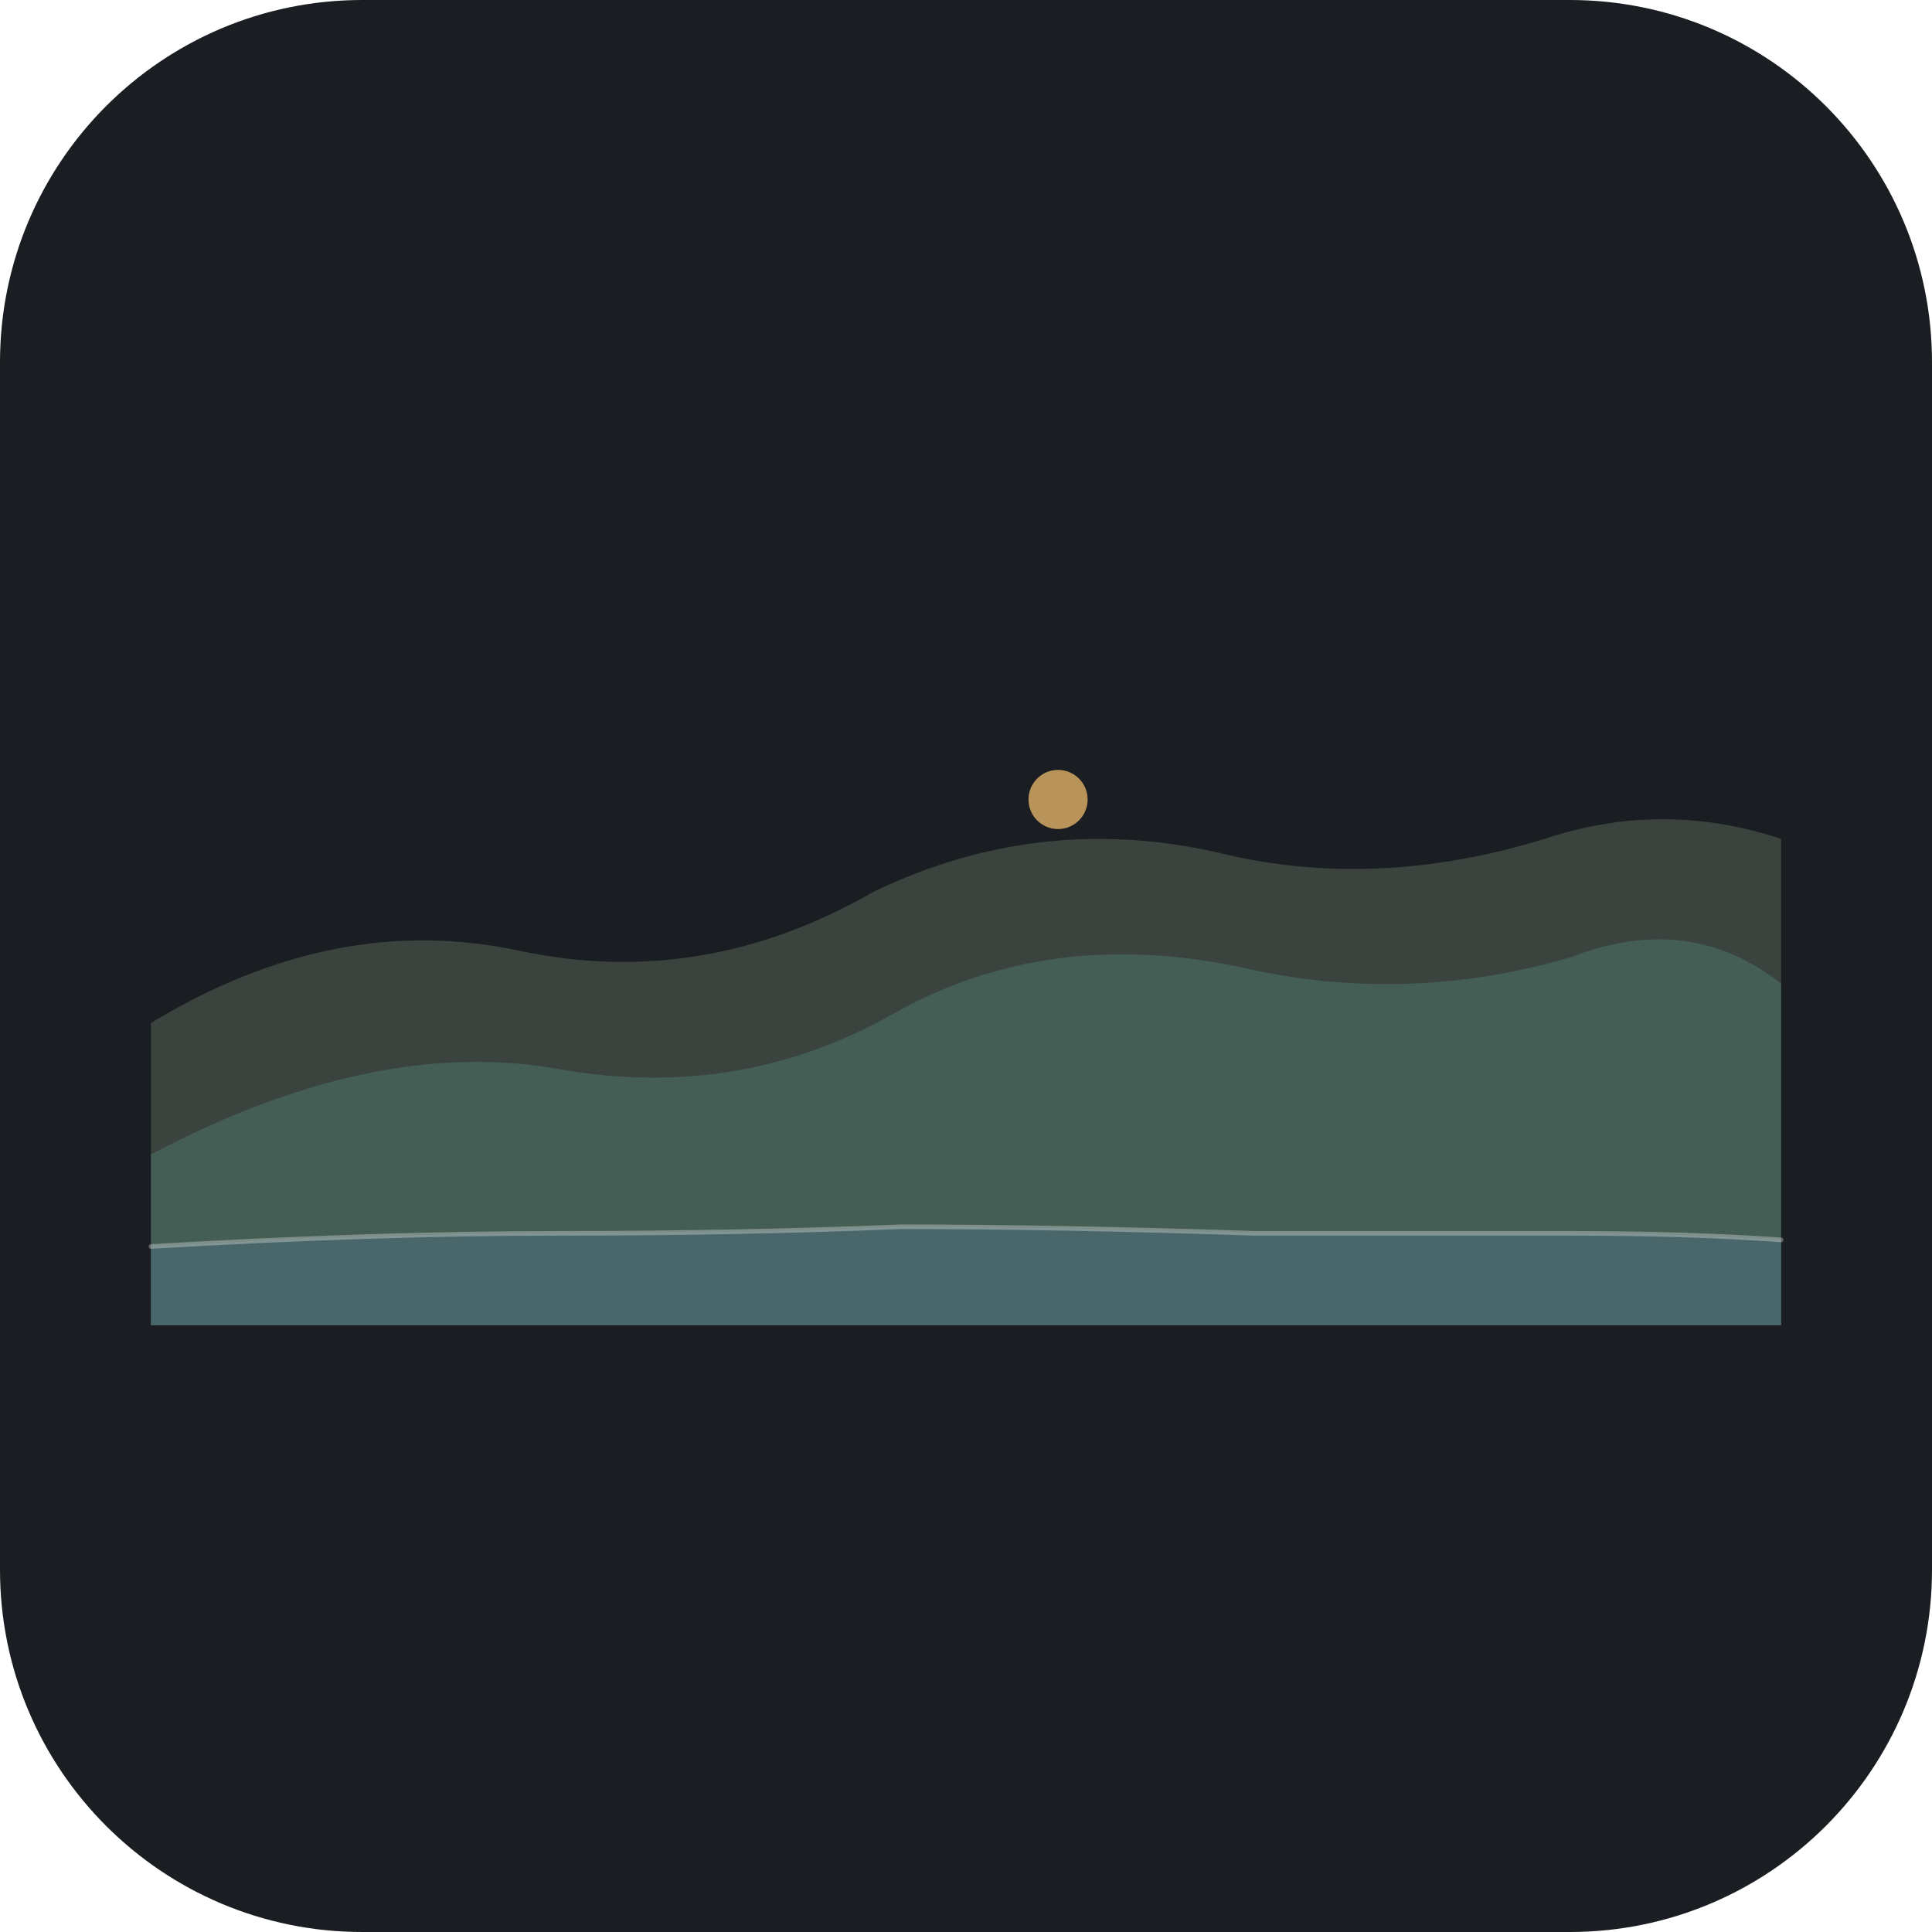
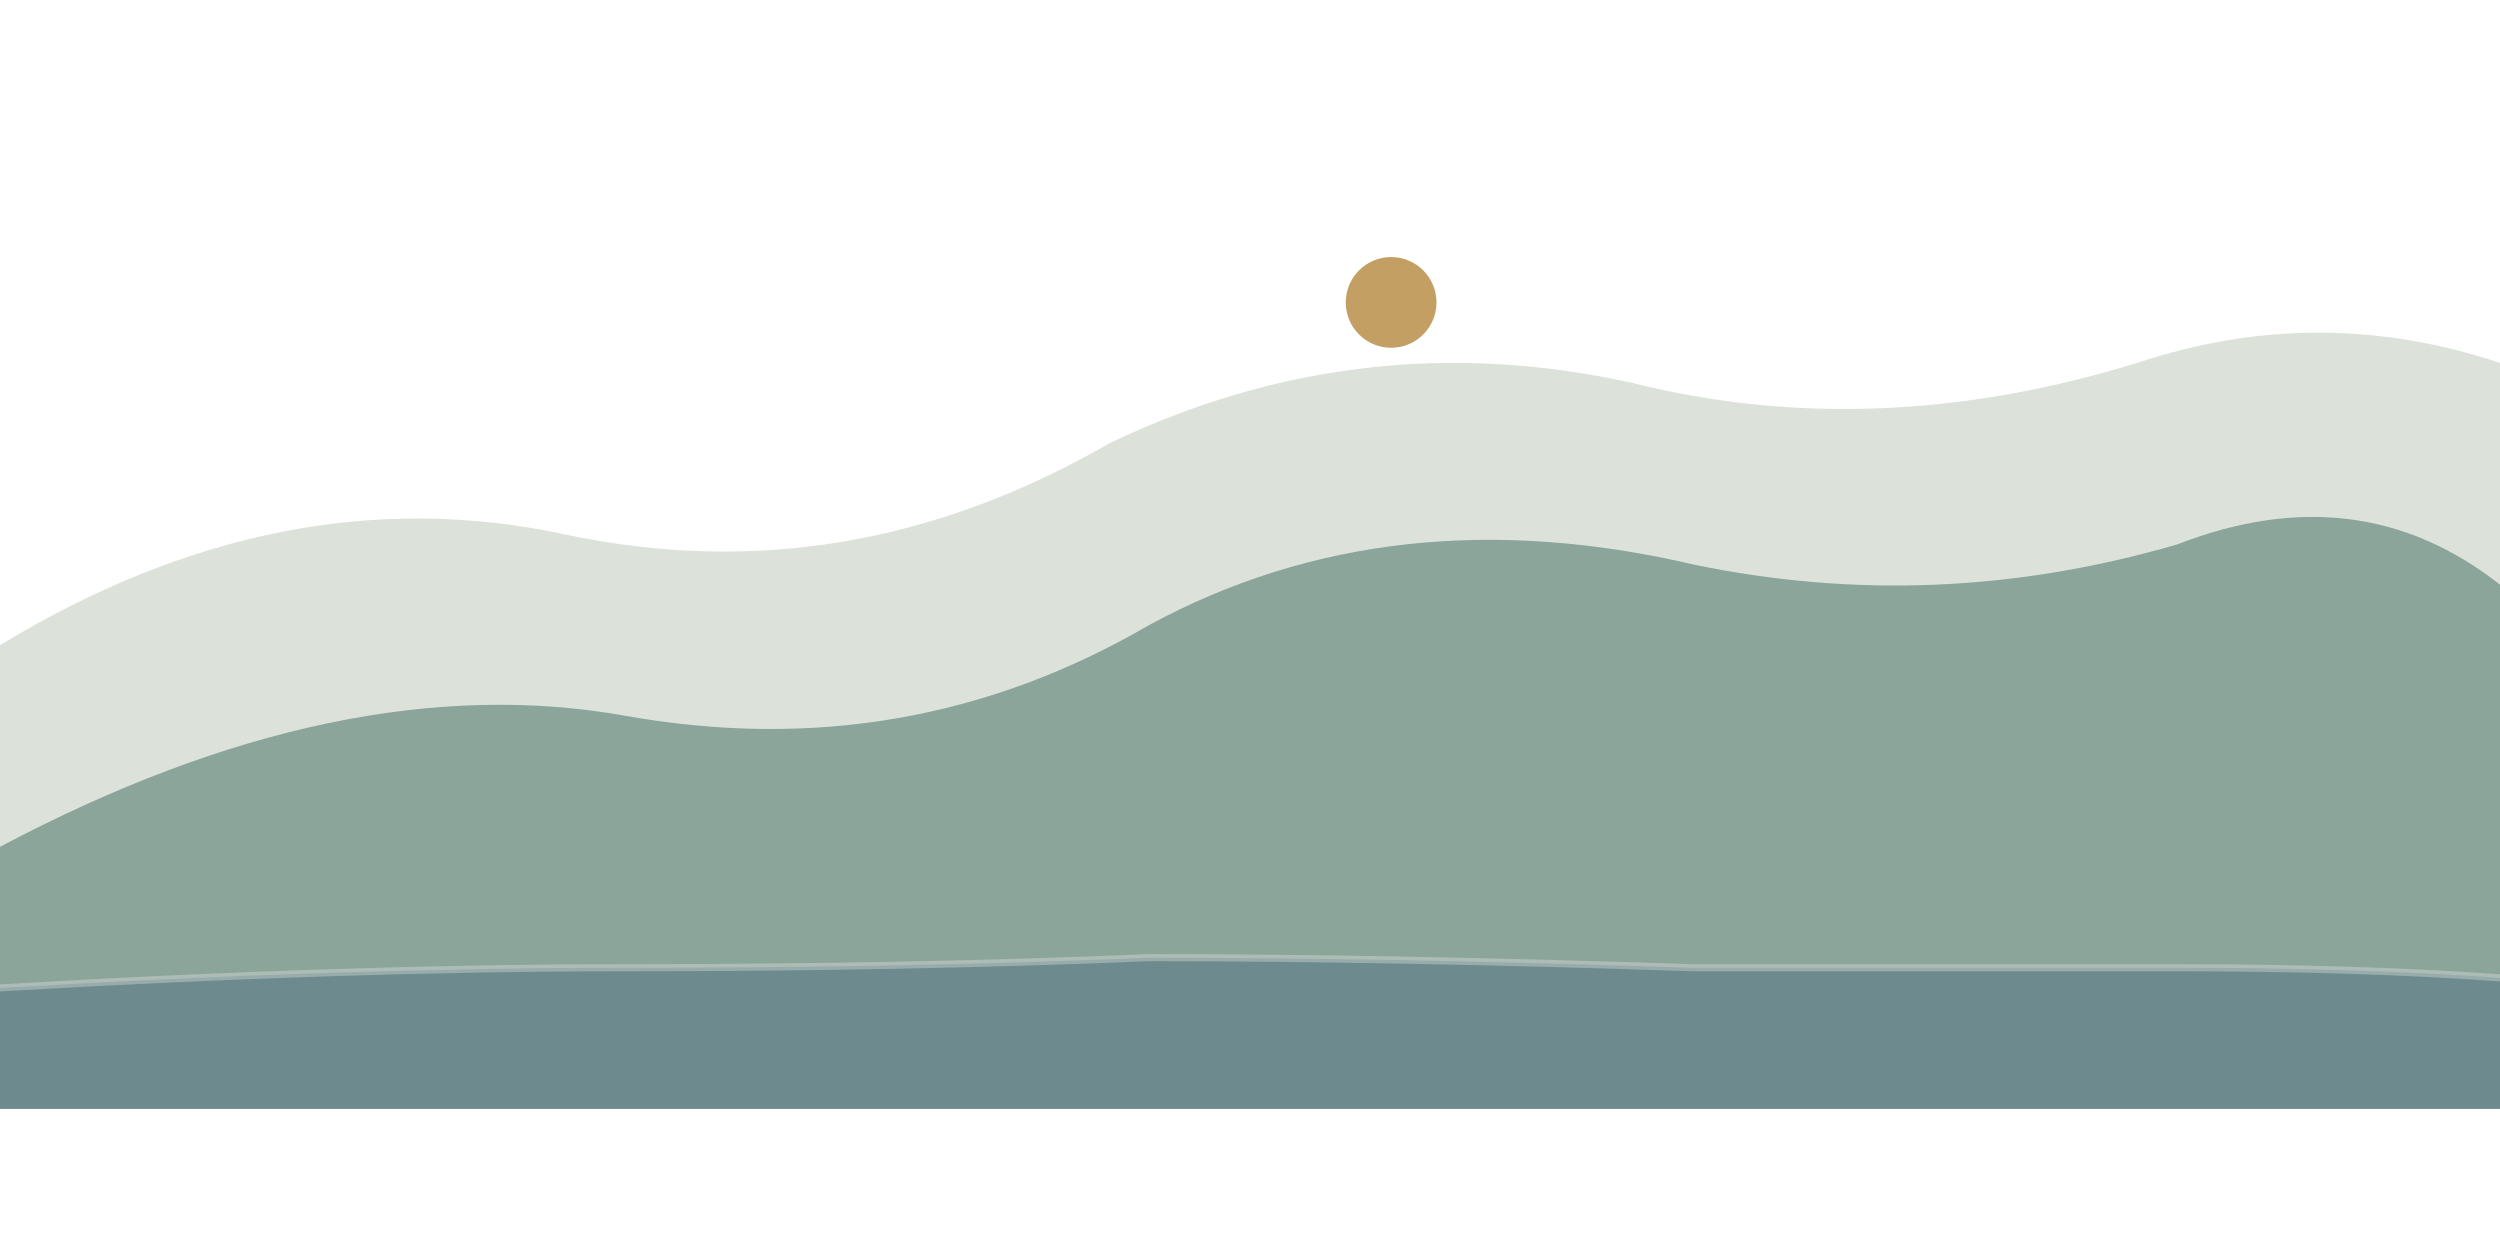
- <svg xmlns="http://www.w3.org/2000/svg" width="256" height="256" viewBox="0 0 256 256" role="img" aria-label="Ridgeline AIOS">
-   <rect width="256" height="256" rx="48" fill="#1A1D21" />
-   <g transform="translate(20 92) scale(0.871)">
+ <svg xmlns="http://www.w3.org/2000/svg" width="120" height="60" viewBox="0 0 248 124" role="img" aria-label="Ridgeline AIOS mark">
+   <g transform="translate(0 14)">
    <path d="M0 50 Q28 33,56 39 Q84 45,110 30 Q135 18,162 24 Q186 30,212 22 Q230 16,248 22 L248 96 L0 96 Z" fill="#8B9E82" opacity="0.30" />
    <path d="M0 70 Q34 52,62 57 Q90 62,114 48 Q138 35,168 42 Q192 47,216 40 Q234 33,248 44 L248 96 L0 96 Z" fill="#4A7268" opacity="0.55" />
    <path d="M0 84 Q34 82,62 82 Q90 82,114 81 Q138 81,168 82 Q192 82,216 82 Q234 82,248 83 L248 96 L0 96 Z" fill="#4E7181" opacity="0.50" />
    <path d="M0 84 Q34 82,62 82 Q90 82,114 81 Q138 81,168 82 Q192 82,216 82 Q234 82,248 83" fill="none" stroke="#ECEAE4" stroke-width="0.7" opacity="0.35" stroke-linecap="round" />
    <circle cx="138" cy="16" r="4.5" fill="#C19A5C" opacity="0.95" />
  </g>
</svg>
